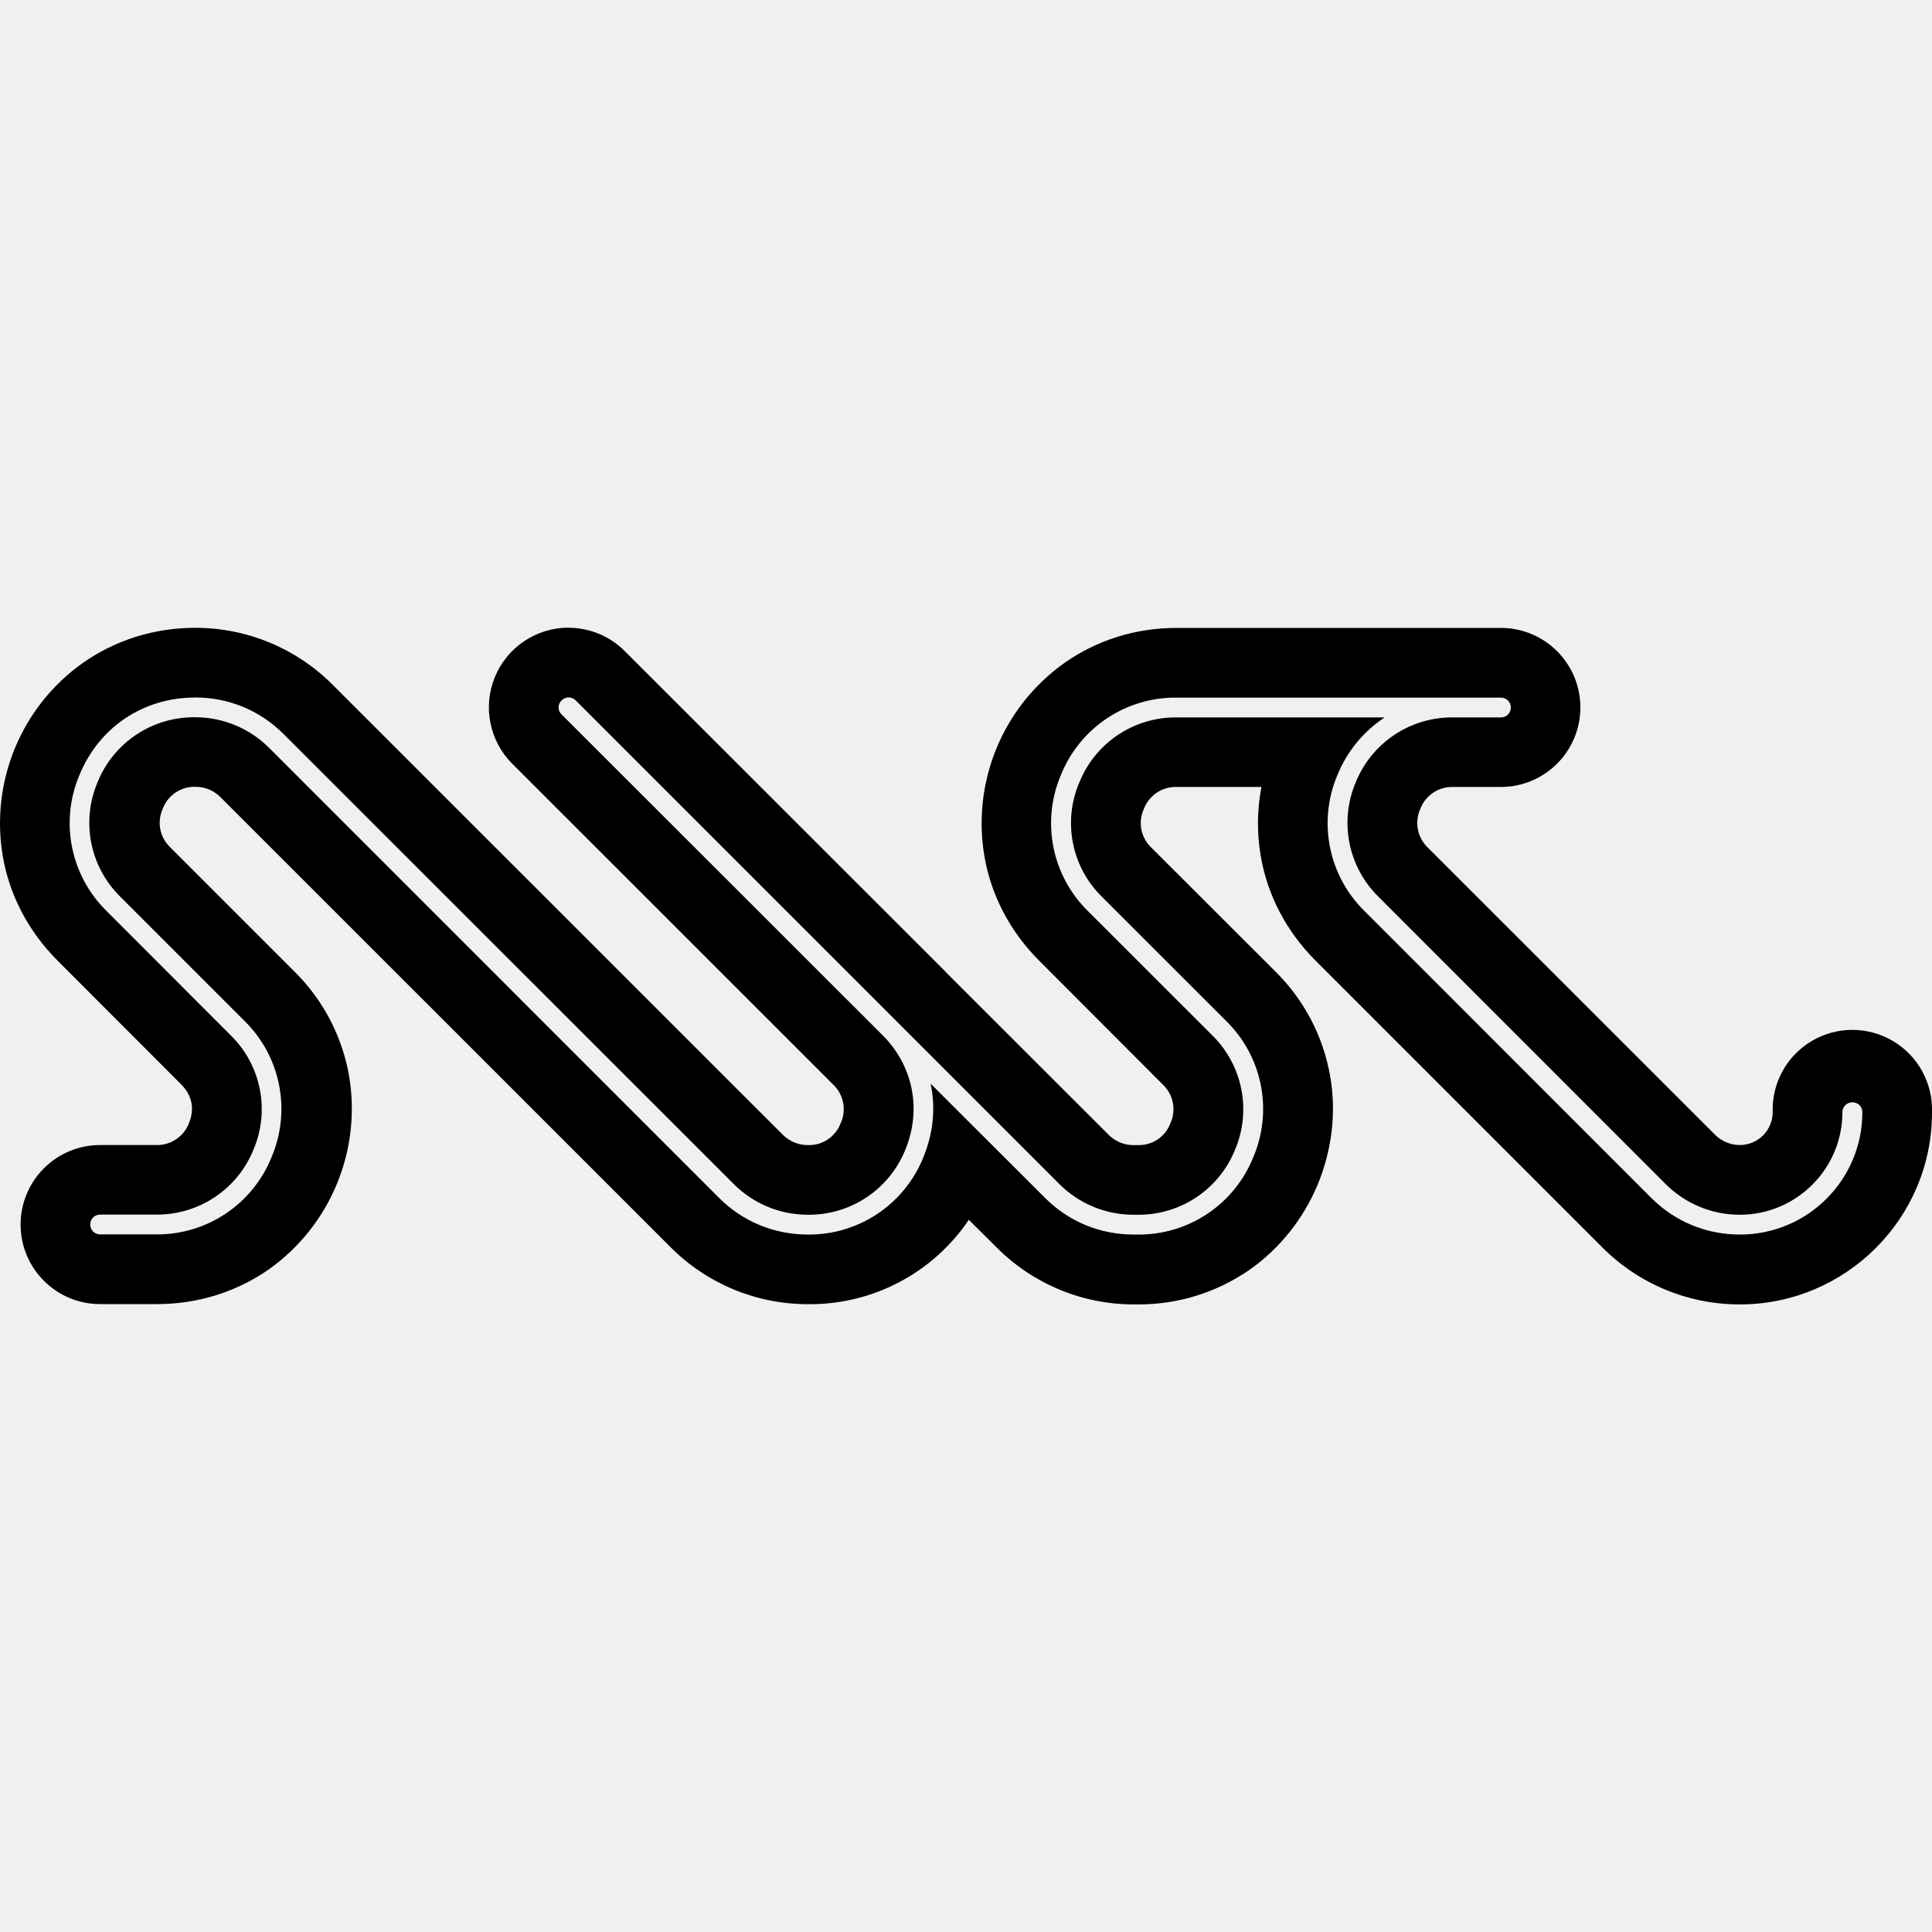
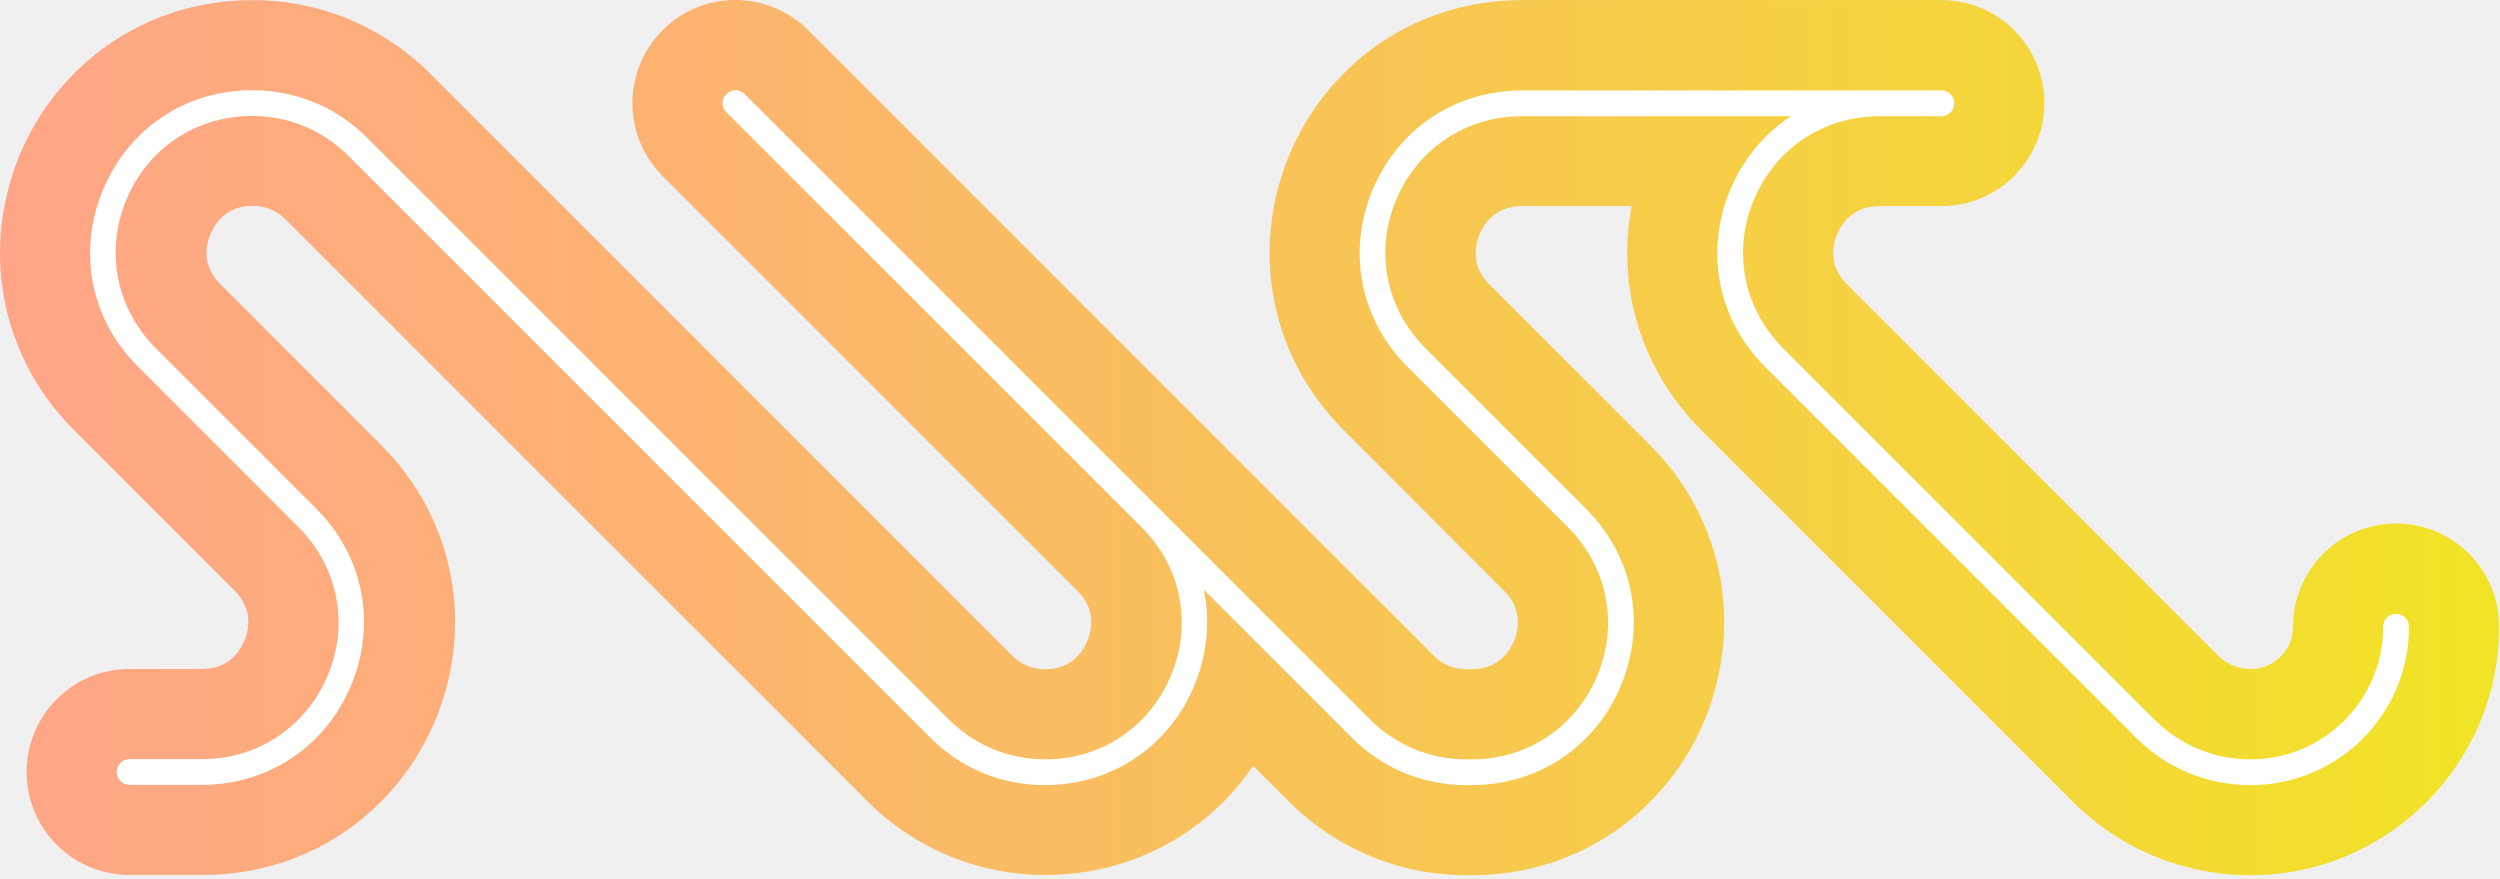
- <svg xmlns="http://www.w3.org/2000/svg" role="img" viewBox="0 0 24 24">
-   <path d="M7.063 7.797a.99.99 0 0 0-.7 1.69l3.987 3.986a.42.42 0 0 1 .093.48.42.42 0 0 1-.408.272.44.44 0 0 1-.312-.13L4.135 8.509a2.405 2.405 0 0 0-1.711-.71c-.507 0-.99.152-1.395.436a2.443 2.443 0 0 0-.994 2.403c.084.487.32.934.678 1.293L2.25 13.47c.183.183.14.379.098.48a.422.422 0 0 1-.409.274h-.695a.987.987 0 1 0 0 1.976h.705c.507 0 .987-.149 1.393-.433a2.449 2.449 0 0 0 .994-2.405 2.403 2.403 0 0 0-.678-1.293l-1.54-1.54a.42.42 0 0 1-.096-.483.42.42 0 0 1 .408-.272c.116 0 .226.045.31.13l5.588 5.587a2.405 2.405 0 0 0 1.711.71 2.379 2.379 0 0 0 1.996-1.048l.342.34a2.404 2.404 0 0 0 1.71.711h.05a2.41 2.41 0 0 0 1.392-.435c.374-.265.664-.631.842-1.059.176-.43.232-.896.152-1.346a2.403 2.403 0 0 0-.677-1.293l-1.541-1.539a.42.42 0 0 1-.096-.482.422.422 0 0 1 .408-.274h1.053a2.402 2.402 0 0 0-.008.862c.084.487.32.934.678 1.293l3.562 3.562a2.406 2.406 0 0 0 1.711.711c1.316 0 2.39-1.07 2.387-2.389a.99.99 0 1 0-1.979 0 .409.409 0 0 1-.408.409.436.436 0 0 1-.31-.13l-3.563-3.562a.422.422 0 0 1-.097-.482.422.422 0 0 1 .408-.274h.593a.987.987 0 1 0 0-1.976h-4.027c-.507 0-.989.15-1.394.435a2.443 2.443 0 0 0-.994 2.403c.084.487.319.934.677 1.293l1.537 1.54a.42.42 0 0 1 .096.483.417.417 0 0 1-.406.271h-.05a.436.436 0 0 1-.311-.128l-2.022-2.02-.004-.006-3.984-3.982a.991.991 0 0 0-.7-.291zm-4.64.867c.416 0 .806.16 1.1.455l5.59 5.588c.247.247.575.383.924.383a1.29 1.29 0 0 0 1.209-.807c.205-.497.1-1.04-.281-1.422L6.976 8.875a.12.12 0 0 1 0-.174c.05-.05.127-.05.176 0l6.006 6.006c.247.247.575.383.924.383h.05a1.29 1.29 0 0 0 1.21-.807 1.288 1.288 0 0 0-.285-1.424l-1.541-1.54a1.53 1.53 0 0 1-.336-1.694 1.533 1.533 0 0 1 1.437-.959h4.027c.07 0 .124.054.124.123 0 .07-.054.123-.124.123h-.593a1.29 1.29 0 0 0-1.21.807 1.288 1.288 0 0 0 .286 1.424l3.562 3.564c.248.247.576.383.924.383.702 0 1.274-.571 1.274-1.273 0-.07.055-.124.125-.124.069 0 .123.054.123.124a1.52 1.52 0 0 1-1.522 1.519c-.415 0-.805-.16-1.1-.455l-3.562-3.563a1.53 1.53 0 0 1-.336-1.693 1.56 1.56 0 0 1 .586-.713h-2.584a1.29 1.29 0 0 0-1.209.807 1.284 1.284 0 0 0 .283 1.424l1.541 1.54a1.53 1.53 0 0 1 .336 1.694 1.53 1.53 0 0 1-1.435.959h-.051c-.415 0-.805-.16-1.1-.455l-1.422-1.42c.065.3.034.614-.09.916a1.53 1.53 0 0 1-1.435.959c-.415 0-.807-.16-1.102-.455L3.346 9.293a1.297 1.297 0 0 0-.924-.383 1.29 1.29 0 0 0-1.21.807 1.288 1.288 0 0 0 .284 1.424l1.54 1.54a1.53 1.53 0 0 1 .337 1.694 1.53 1.53 0 0 1-1.436.959h-.693c-.07 0-.123-.054-.123-.123s.054-.123.123-.123h.695a1.29 1.29 0 0 0 1.21-.807 1.284 1.284 0 0 0-.286-1.423l-1.539-1.541a1.53 1.53 0 0 1-.336-1.692c.245-.593.793-.96 1.436-.96z" />
+ <svg xmlns="http://www.w3.org/2000/svg" width="512px" height="180px" viewBox="0 0 512 180" version="1.1" preserveAspectRatio="xMidYMid">
+   <defs>
+     <linearGradient x1="-9.93457377e-06%" y1="50.015%" x2="100.005%" y2="50.015%" id="linearGradient-1">
+       <stop stop-color="#FFA588" offset="0%" />
+       <stop stop-color="#FCB371" offset="27.1%" />
+       <stop stop-color="#F4D837" offset="83.57%" />
+       <stop stop-color="#F1E425" offset="100%" />
+     </linearGradient>
+   </defs>
+   <g>
+     <path d="M460.924,179.246 C447.162,179.246 434.191,173.868 424.436,164.113 L348.453,88.13 C340.807,80.484 335.798,70.94 334.005,60.553 C332.951,54.489 333.003,48.267 334.163,42.203 L311.701,42.203 C306.217,42.203 303.897,45.841 303,48.003 C302.104,50.165 301.155,54.384 305.057,58.285 L337.907,91.136 C345.553,98.781 350.562,108.325 352.355,118.713 C354.042,128.31 352.882,138.223 349.138,147.398 C345.342,156.52 339.12,164.324 331.158,169.966 C322.51,176.03 312.281,179.246 301.471,179.246 L300.417,179.246 C286.654,179.246 273.683,173.868 263.928,164.113 L256.651,156.836 C253.171,161.951 248.848,166.38 243.786,169.913 C235.138,175.977 224.909,179.193 214.099,179.193 C200.337,179.193 187.365,173.815 177.61,164.06 L58.443,44.892 C56.65,43.1 54.277,42.15 51.799,42.15 C46.315,42.15 43.995,45.789 43.098,47.951 C42.202,50.112 41.253,54.331 45.155,58.233 L78.005,91.083 C85.651,98.729 90.66,108.273 92.453,118.66 C94.14,128.257 92.98,138.17 89.236,147.345 C85.44,156.467 79.218,164.271 71.256,169.913 C62.608,175.977 52.379,179.193 41.569,179.193 L26.541,179.193 C14.888,179.193 5.45,169.755 5.45,158.102 C5.45,146.449 14.888,137.01 26.541,137.01 L41.358,137.01 C46.842,137.01 49.162,133.372 50.059,131.21 C50.955,129.048 51.904,124.83 48.002,120.928 L15.205,88.13 C7.559,80.484 2.55,70.94 0.757,60.553 C-0.93,50.956 0.23,41.043 3.973,31.868 C7.77,22.746 13.992,14.942 21.954,9.3 C30.602,3.236 40.884,0.02 51.693,0.02 C65.456,0.02 78.427,5.398 88.182,15.153 L207.35,134.321 C209.143,136.114 211.515,137.063 213.994,137.063 C219.477,137.063 221.798,133.425 222.694,131.263 C223.59,129.101 224.539,124.882 220.69,121.033 L135.691,36.034 C127.465,27.808 127.465,14.468 135.691,6.189 C143.917,-2.089 157.257,-2.037 165.536,6.189 L250.482,91.136 C250.535,91.188 250.535,91.188 250.588,91.241 L293.667,134.321 C295.46,136.114 297.833,137.063 300.311,137.063 L301.366,137.063 C306.85,137.063 309.17,133.425 310.066,131.263 C310.962,129.101 311.912,124.882 308.01,120.98 L275.212,88.13 C267.566,80.484 262.557,70.94 260.764,60.553 C259.077,50.956 260.237,41.043 263.981,31.868 C267.777,22.746 273.999,14.942 281.961,9.3 C290.609,3.236 300.891,0.02 311.701,0.02 L397.596,0.02 C409.25,0.02 418.688,9.458 418.688,21.111 C418.688,32.765 409.25,42.203 397.596,42.203 L384.941,42.203 C379.458,42.203 377.138,45.841 376.241,48.003 C375.345,50.165 374.396,54.384 378.298,58.285 L454.28,134.268 C456.073,136.061 458.446,137.01 460.924,137.01 C465.723,137.01 469.624,133.108 469.624,128.31 C469.624,116.657 479.063,107.218 490.716,107.218 C502.369,107.218 511.808,116.657 511.808,128.31 C511.861,156.414 488.976,179.246 460.924,179.246 L460.924,179.246 Z" fill="url(#linearGradient-1)" />
+     <path d="M460.924,160.791 C452.066,160.791 443.734,157.364 437.46,151.089 L361.477,75.106 C351.828,65.457 349.086,51.589 354.306,38.987 C356.995,32.554 361.372,27.333 366.803,23.801 L311.701,23.801 C300.206,23.801 290.345,30.392 285.916,40.99 C281.487,51.589 283.86,63.242 291.98,71.362 L324.83,104.213 C334.48,113.862 337.222,127.73 332.001,140.332 C326.781,152.934 315.023,160.791 301.366,160.791 L300.311,160.791 C291.453,160.791 283.122,157.364 276.847,151.089 L246.527,120.77 C247.898,127.15 247.266,133.899 244.629,140.332 C239.409,152.934 227.65,160.791 213.994,160.791 C205.135,160.791 196.804,157.364 190.529,151.089 L71.361,31.921 C66.088,26.648 59.075,23.748 51.641,23.748 C40.146,23.748 30.285,30.339 25.856,40.938 C21.479,51.536 23.8,63.189 31.92,71.31 L64.77,104.16 C74.42,113.809 77.161,127.677 71.941,140.279 C66.721,152.882 54.962,160.738 41.306,160.738 L26.541,160.738 C25.065,160.738 23.905,159.578 23.905,158.102 C23.905,156.625 25.065,155.465 26.541,155.465 L41.358,155.465 C52.853,155.465 62.714,148.874 67.143,138.276 C71.572,127.677 69.199,116.024 61.079,107.904 L28.229,75.053 C18.579,65.457 15.837,51.589 21.058,38.987 C26.278,26.332 37.984,18.475 51.693,18.475 C60.552,18.475 68.883,21.902 75.158,28.177 L194.326,147.345 C199.599,152.618 206.612,155.518 214.046,155.518 C225.541,155.518 235.402,148.927 239.831,138.328 C244.207,127.73 241.94,116.129 233.82,108.009 L148.768,23.01 C147.713,21.955 147.713,20.321 148.768,19.266 C149.822,18.211 151.457,18.211 152.511,19.266 L237.458,104.213 C237.458,104.213 237.511,104.265 237.511,104.265 L280.591,147.345 C285.863,152.618 292.876,155.518 300.311,155.518 L301.366,155.518 C312.861,155.518 322.721,148.927 327.15,138.328 C331.527,127.73 329.207,116.077 321.086,107.956 L288.236,75.106 C278.587,65.457 275.845,51.589 281.065,38.987 C286.285,26.384 298.044,18.528 311.701,18.528 L397.596,18.528 C399.073,18.528 400.233,19.688 400.233,21.164 C400.233,22.641 399.073,23.801 397.596,23.801 L384.941,23.801 C373.447,23.801 363.586,30.392 359.157,40.99 C354.78,51.589 357.1,63.242 365.221,71.362 L441.203,147.345 C446.476,152.618 453.489,155.518 460.924,155.518 C475.899,155.518 488.08,143.338 488.08,128.363 C488.08,126.886 489.24,125.726 490.716,125.726 C492.193,125.726 493.353,126.886 493.353,128.363 C493.405,146.238 478.852,160.791 460.924,160.791 L460.924,160.791 Z" fill="#FFFFFF" />
+   </g>
</svg>
